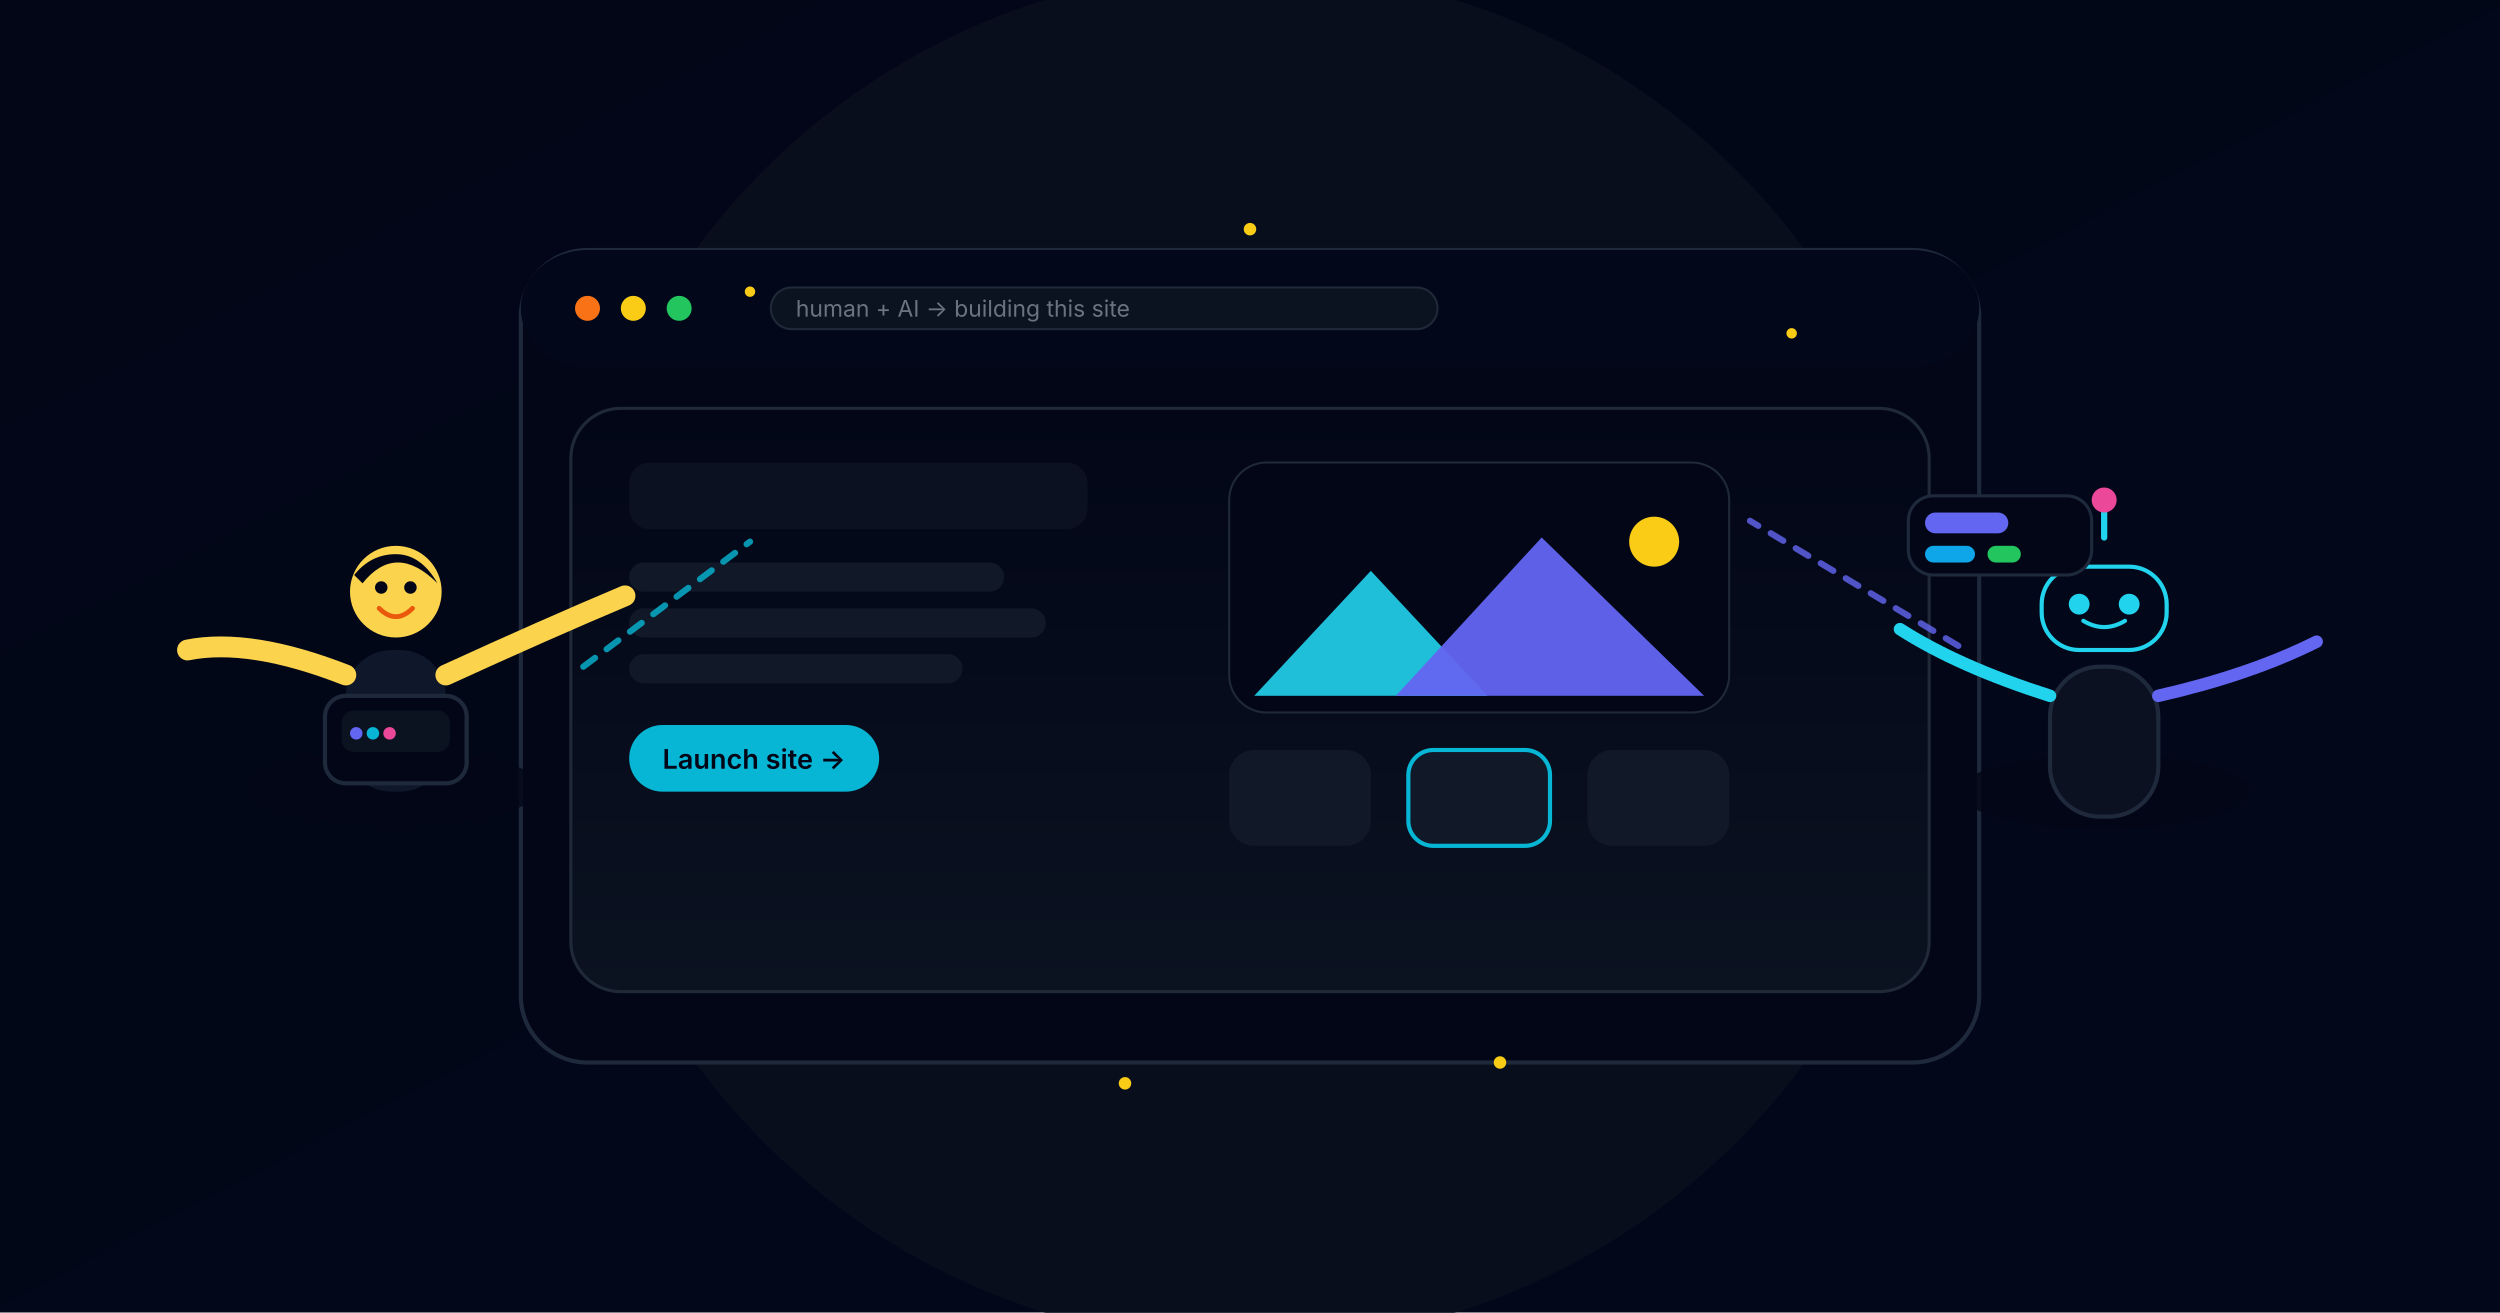
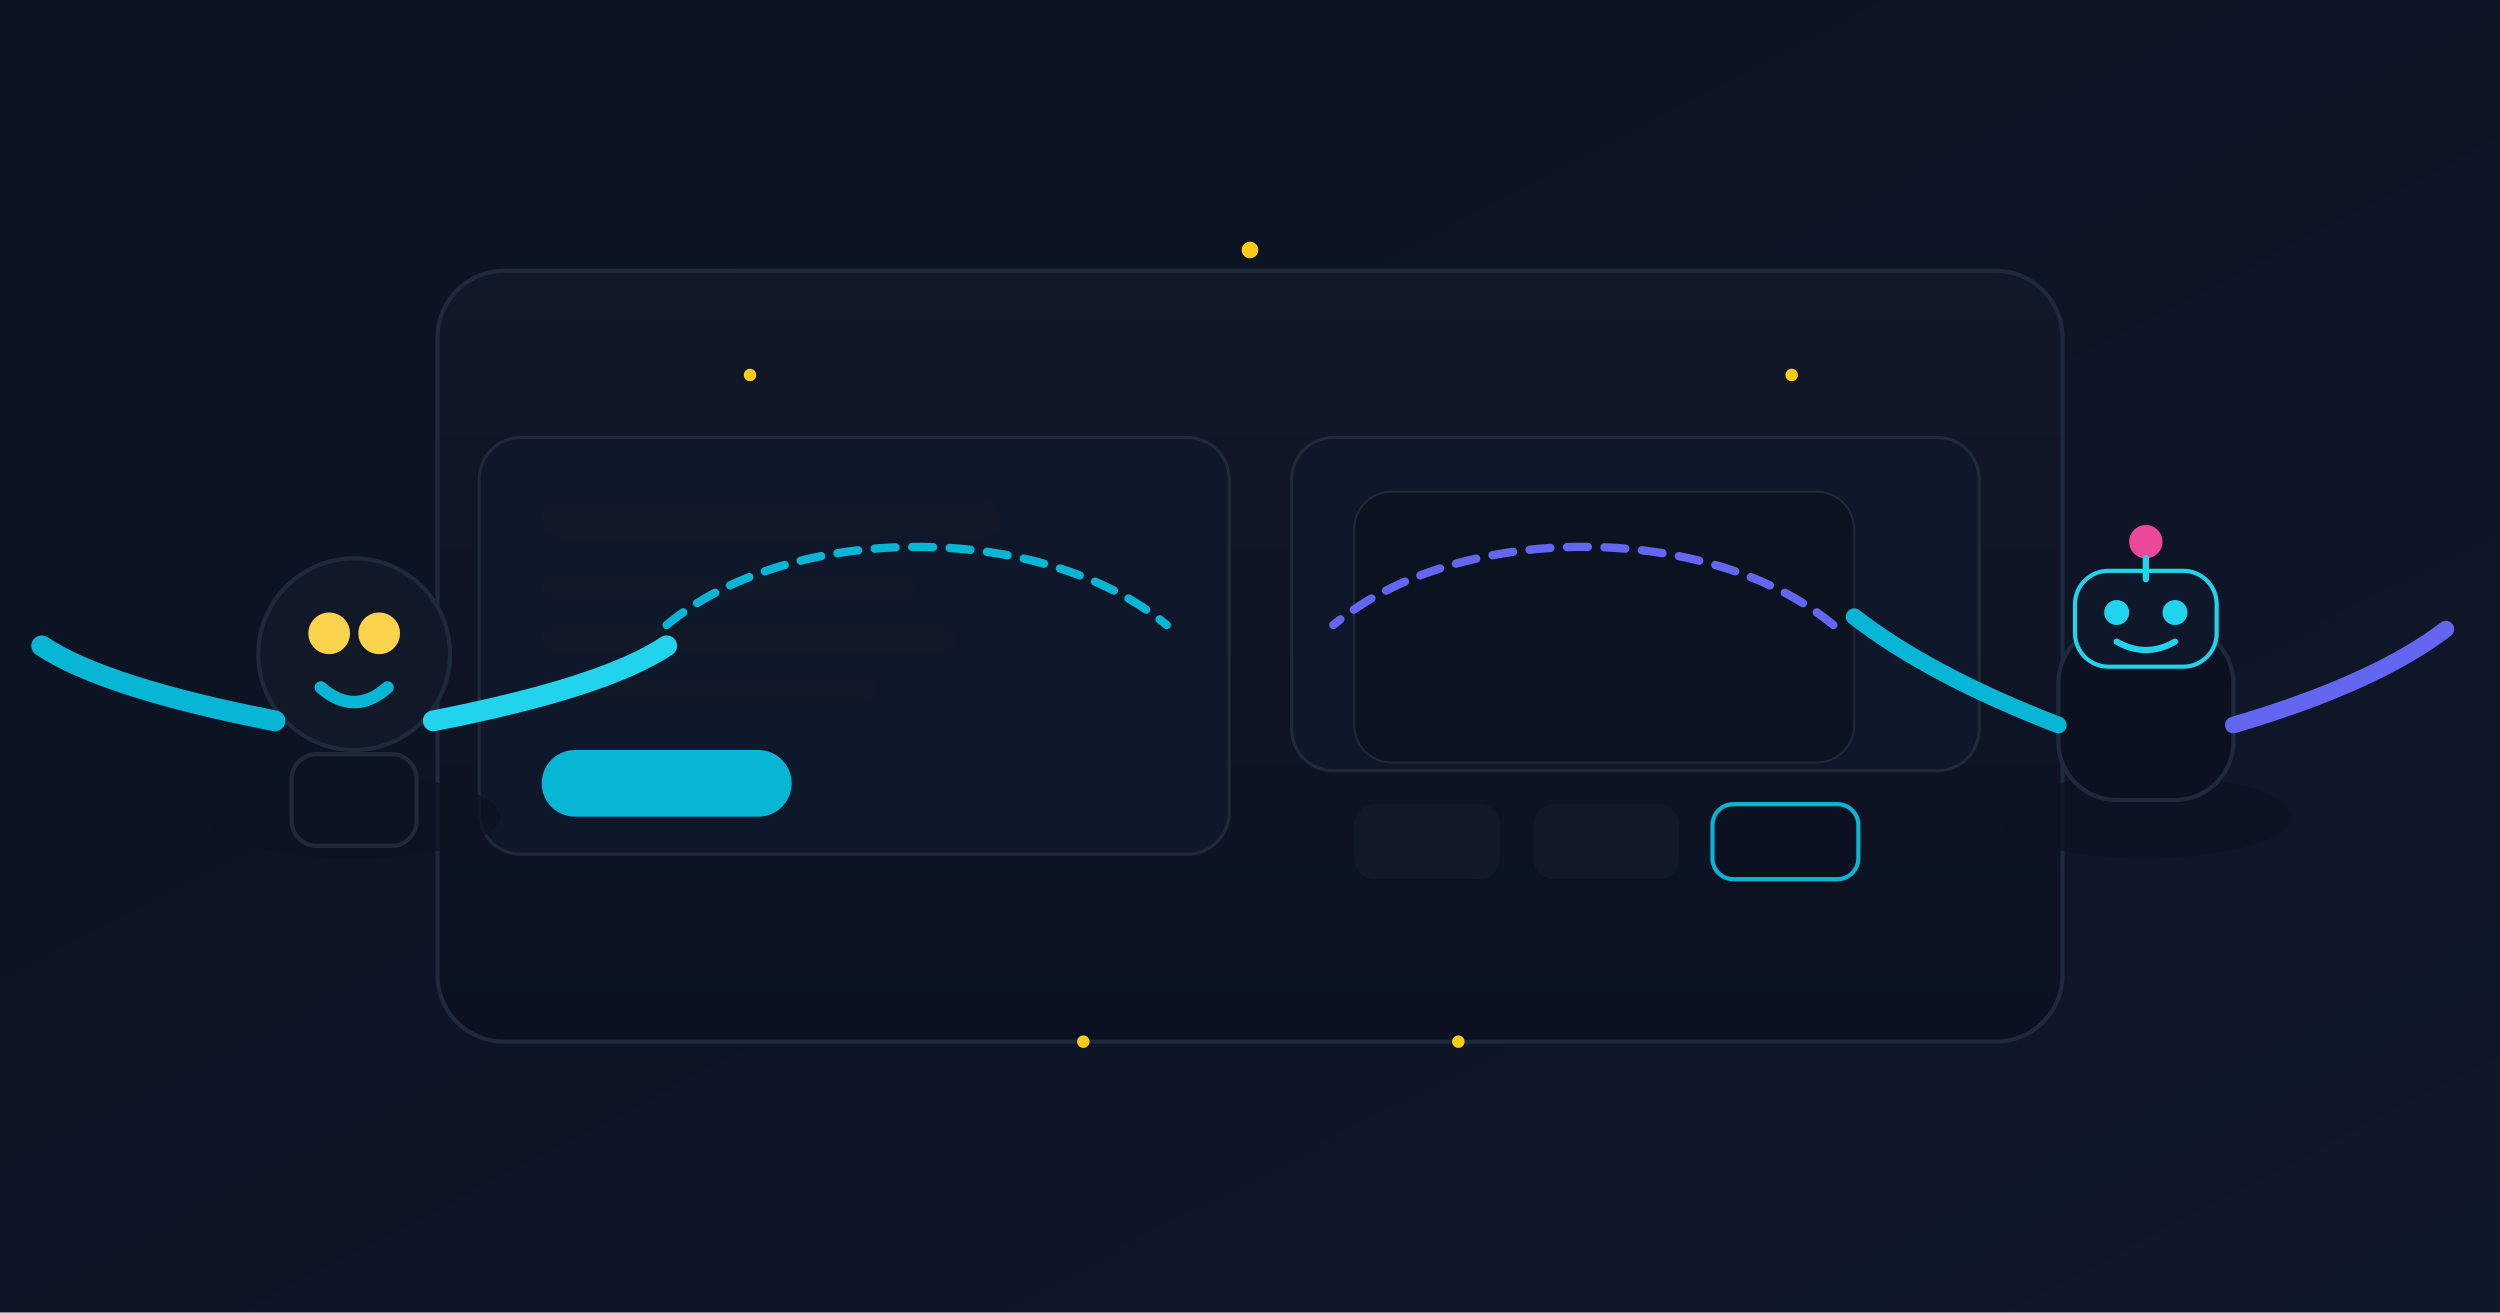
<svg xmlns="http://www.w3.org/2000/svg" viewBox="0 0 1200 630" role="img" aria-labelledby="title desc">
  <defs>
-     <linearGradient id="bgGradient" x1="0" y1="0" x2="1" y2="1">
-       <stop offset="0%" stop-color="#020617" />
-       <stop offset="100%" stop-color="#02081a" />
+     <linearGradient id="bg" x1="0" y1="0" x2="1" y2="1">
+       <stop offset="0%" stop-color="#0b1220" />
+       <stop offset="100%" stop-color="#0f172a" />
    </linearGradient>
-     <linearGradient id="browserBg" x1="0" y1="0" x2="0" y2="1">
-       <stop offset="0%" stop-color="#020617" />
-       <stop offset="100%" stop-color="#0b1220" />
+     <linearGradient id="card" x1="0" y1="0" x2="0" y2="1">
+       <stop offset="0%" stop-color="#111827" />
+       <stop offset="100%" stop-color="#0b1120" />
    </linearGradient>
  </defs>
-   <rect width="1200" height="630" fill="url(#bgGradient)" />
-   <circle cx="600" cy="315" r="330" fill="#0b1120" opacity="0.7" />
-   <g transform="translate(250,120)">
-     <rect x="0" y="0" width="700" height="390" rx="32" ry="32" fill="#020617" stroke="#1e293b" stroke-width="2" />
-     <rect x="0" y="0" width="700" height="56" rx="32" ry="32" fill="#02081a" />
-     <circle cx="32" cy="28" r="6" fill="#f97316" />
-     <circle cx="54" cy="28" r="6" fill="#facc15" />
-     <circle cx="76" cy="28" r="6" fill="#22c55e" />
-     <rect x="120" y="18" width="320" height="20" rx="10" ry="10" fill="#0b1220" stroke="#1f2937" stroke-width="1" />
-     <text x="132" y="32" font-family="system-ui, -apple-system, BlinkMacSystemFont, sans-serif" font-size="11" fill="#6b7280">
-       human + AI → building this site
-     </text>
-     <rect x="24" y="76" width="652" height="280" rx="24" ry="24" fill="url(#browserBg)" stroke="#1f2937" stroke-width="1.5" />
-     <g transform="translate(52,102)">
-       <rect x="0" y="0" width="220" height="32" rx="10" ry="10" fill="#0b1120" />
-       <rect x="0" y="48" width="180" height="14" rx="7" ry="7" fill="#111827" />
-       <rect x="0" y="70" width="200" height="14" rx="7" ry="7" fill="#111827" />
-       <rect x="0" y="92" width="160" height="14" rx="7" ry="7" fill="#111827" />
-       <rect x="0" y="126" width="120" height="32" rx="16" ry="16" fill="#06b6d4" />
-       <text x="16" y="147" font-family="system-ui, -apple-system, BlinkMacSystemFont, sans-serif" font-size="13" font-weight="600" fill="#020617">
-         Launch site →
-       </text>
-     </g>
-     <g transform="translate(340,102)">
-       <rect x="0" y="0" width="240" height="120" rx="18" ry="18" fill="#020617" stroke="#1f2937" stroke-width="1" />
-       <polygon points="12,112 68,52 124,112" fill="#22d3ee" opacity="0.9" />
-       <polygon points="80,112 150,36 228,112" fill="#6366f1" opacity="0.95" />
-       <circle cx="204" cy="38" r="12" fill="#facc15" />
-       <rect x="0" y="138" width="68" height="46" rx="12" ry="12" fill="#111827" />
-       <rect x="86" y="138" width="68" height="46" rx="12" ry="12" fill="#111827" />
-       <rect x="172" y="138" width="68" height="46" rx="12" ry="12" fill="#111827" />
-       <rect x="86" y="138" width="68" height="46" rx="12" ry="12" fill="none" stroke="#06b6d4" stroke-width="2" />
-     </g>
+   <rect width="1200" height="630" fill="url(#bg)" />
+   <rect x="210" y="130" width="780" height="370" rx="32" fill="url(#card)" stroke="#1e293b" stroke-width="2" />
+   <rect x="230" y="210" width="360" height="200" rx="20" fill="#0f172a" stroke="#1f2937" stroke-width="1.5" />
+   <rect x="620" y="210" width="330" height="160" rx="20" fill="#0f172a" stroke="#1f2937" stroke-width="1.5" />
+   <g transform="translate(260 240)" fill="#111827">
+     <rect width="220" height="18" rx="9" />
+     <rect y="36" width="180" height="12" rx="6" />
+     <rect y="60" width="200" height="12" rx="6" />
+     <rect y="84" width="160" height="12" rx="6" />
+     <rect y="120" width="120" height="32" rx="16" fill="#06b6d4" />
  </g>
-   <g transform="translate(190,320)">
-     <ellipse cx="0" cy="58" rx="70" ry="18" fill="#020617" opacity="0.8" />
-     <rect x="-24" y="-8" width="48" height="68" rx="22" ry="22" fill="#0f172a" />
-     <circle cx="0" cy="-36" r="22" fill="#fcd34d" />
-     <path d="M -16 -40 Q 0 -60 20 -40 Q 12 -54 0 -54 Q -12 -54 -20 -44 Z" fill="#020617" />
-     <circle cx="-7" cy="-38" r="3" fill="#020617" />
-     <circle cx="7" cy="-38" r="3" fill="#020617" />
-     <path d="M -8 -28 Q 0 -20 8 -28" stroke="#ea580c" stroke-width="2.3" fill="none" stroke-linecap="round" />
-     <path d="M -24 4 Q -70 -14 -100 -8" stroke="#fcd34d" stroke-width="10" stroke-linecap="round" fill="none" />
-     <path d="M 24 4 Q 72 -18 110 -34" stroke="#fcd34d" stroke-width="10" stroke-linecap="round" fill="none" />
-     <rect x="-34" y="14" width="68" height="42" rx="10" ry="10" fill="#020617" stroke="#1e293b" stroke-width="2" />
-     <rect x="-26" y="21" width="52" height="20" rx="6" ry="6" fill="#0b1220" />
-     <circle cx="-19" cy="32" r="3" fill="#6366f1" />
-     <circle cx="-11" cy="32" r="3" fill="#06b6d4" />
-     <circle cx="-3" cy="32" r="3" fill="#ec4899" />
+   <g transform="translate(650 236)" fill="#111827">
+     <rect width="240" height="130" rx="18" stroke="#1f2937" stroke-width="1" fill="#0b1220" />
+     <rect y="150" width="70" height="36" rx="10" />
+     <rect x="86" y="150" width="70" height="36" rx="10" />
+     <rect x="172" y="150" width="70" height="36" rx="10" stroke="#06b6d4" stroke-width="2" fill="#0b1120" />
  </g>
-   <g transform="translate(1010,320)">
-     <ellipse cx="0" cy="60" rx="70" ry="18" fill="#020617" opacity="0.8" />
-     <rect x="-26" y="0" width="52" height="72" rx="24" ry="24" fill="#0b1120" stroke="#1e293b" stroke-width="2" />
-     <rect x="-30" y="-48" width="60" height="40" rx="18" ry="18" fill="#02081a" stroke="#22d3ee" stroke-width="2" />
-     <line x1="0" y1="-62" x2="0" y2="-74" stroke="#22d3ee" stroke-width="3" stroke-linecap="round" />
-     <circle cx="0" cy="-80" r="6" fill="#ec4899" />
-     <circle cx="-12" cy="-30" r="5" fill="#22d3ee" />
-     <circle cx=" 12" cy="-30" r="5" fill="#22d3ee" />
-     <path d="M -10 -22 Q 0 -16 10 -22" stroke="#22d3ee" stroke-width="2" fill="none" stroke-linecap="round" />
-     <path d="M -26 14 Q -70 0 -98 -18" stroke="#22d3ee" stroke-width="6" stroke-linecap="round" fill="none" />
-     <path d="M 26 14 Q 70 4 102 -12" stroke="#6366f1" stroke-width="6" stroke-linecap="round" fill="none" />
-     <rect x="-94" y="-82" width="88" height="38" rx="12" ry="12" fill="#020617" stroke="#1e293b" stroke-width="1.5" />
-     <rect x="-86" y="-74" width="40" height="10" rx="5" ry="5" fill="#6366f1" />
-     <rect x="-86" y="-58" width="24" height="8" rx="4" ry="4" fill="#0ea5e9" />
-     <rect x="-56" y="-58" width="16" height="8" rx="4" ry="4" fill="#22c55e" />
+   <g transform="translate(170 330)">
+     <ellipse cx="0" cy="62" rx="70" ry="20" fill="#0b1120" opacity="0.7" />
+     <circle cx="0" cy="-16" r="46" fill="#111827" stroke="#1e293b" stroke-width="2" />
+     <circle cx="-12" cy="-26" r="10" fill="#fcd34d" />
+     <circle cx="12" cy="-26" r="10" fill="#fcd34d" />
+     <path d="M -16 0 Q 0 14 16 0" stroke="#06b6d4" stroke-width="6" fill="none" stroke-linecap="round" />
+     <path d="M -38 16 Q -120 0 -150 -20" stroke="#06b6d4" stroke-width="10" fill="none" stroke-linecap="round" />
+     <path d="M 38 16 Q 120 0 150 -20" stroke="#22d3ee" stroke-width="10" fill="none" stroke-linecap="round" />
+     <rect x="-30" y="32" width="60" height="44" rx="12" fill="#0b1220" stroke="#1f2937" stroke-width="2" />
  </g>
-   <line x1="280" y1="320" x2="360" y2="260" stroke="#06b6d4" stroke-width="3" stroke-linecap="round" stroke-dasharray="7 7" opacity="0.8" />
-   <line x1="940" y1="310" x2="840" y2="250" stroke="#6366f1" stroke-width="3" stroke-linecap="round" stroke-dasharray="7 7" opacity="0.8" />
+   <g transform="translate(1030 330)">
+     <ellipse cx="0" cy="62" rx="70" ry="20" fill="#0b1120" opacity="0.7" />
+     <rect x="-42" y="-30" width="84" height="84" rx="28" fill="#0b1120" stroke="#1e293b" stroke-width="2" />
+     <rect x="-34" y="-56" width="68" height="46" rx="16" fill="#0f172a" stroke="#22d3ee" stroke-width="2" />
+     <circle cx="-14" cy="-36" r="6" fill="#22d3ee" />
+     <circle cx="14" cy="-36" r="6" fill="#22d3ee" />
+     <path d="M -14 -22 Q 0 -14 14 -22" stroke="#22d3ee" stroke-width="3" fill="none" stroke-linecap="round" />
+     <path d="M -42 18 Q -104 -6 -140 -34" stroke="#06b6d4" stroke-width="8" fill="none" stroke-linecap="round" />
+     <path d="M 42 18 Q 110 -2 144 -28" stroke="#6366f1" stroke-width="8" fill="none" stroke-linecap="round" />
+     <circle cx="0" cy="-70" r="8" fill="#ec4899" />
+     <line x1="0" y1="-62" x2="0" y2="-52" stroke="#22d3ee" stroke-width="3" stroke-linecap="round" />
+   </g>
+   <path d="M 320 300 C 380 250 500 250 560 300" stroke="#06b6d4" stroke-width="4" fill="none" stroke-linecap="round" stroke-dasharray="10 8" />
+   <path d="M 880 300 C 820 250 700 250 640 300" stroke="#6366f1" stroke-width="4" fill="none" stroke-linecap="round" stroke-dasharray="10 8" />
  <g fill="#facc15">
-     <circle cx="600" cy="110" r="3" />
-     <circle cx="540" cy="520" r="3" />
-     <circle cx="720" cy="510" r="3" />
-     <circle cx="360" cy="140" r="2.5" />
-     <circle cx="860" cy="160" r="2.5" />
+     <circle cx="600" cy="120" r="4" />
+     <circle cx="520" cy="500" r="3" />
+     <circle cx="700" cy="500" r="3" />
+     <circle cx="360" cy="180" r="3" />
+     <circle cx="860" cy="180" r="3" />
  </g>
</svg>
